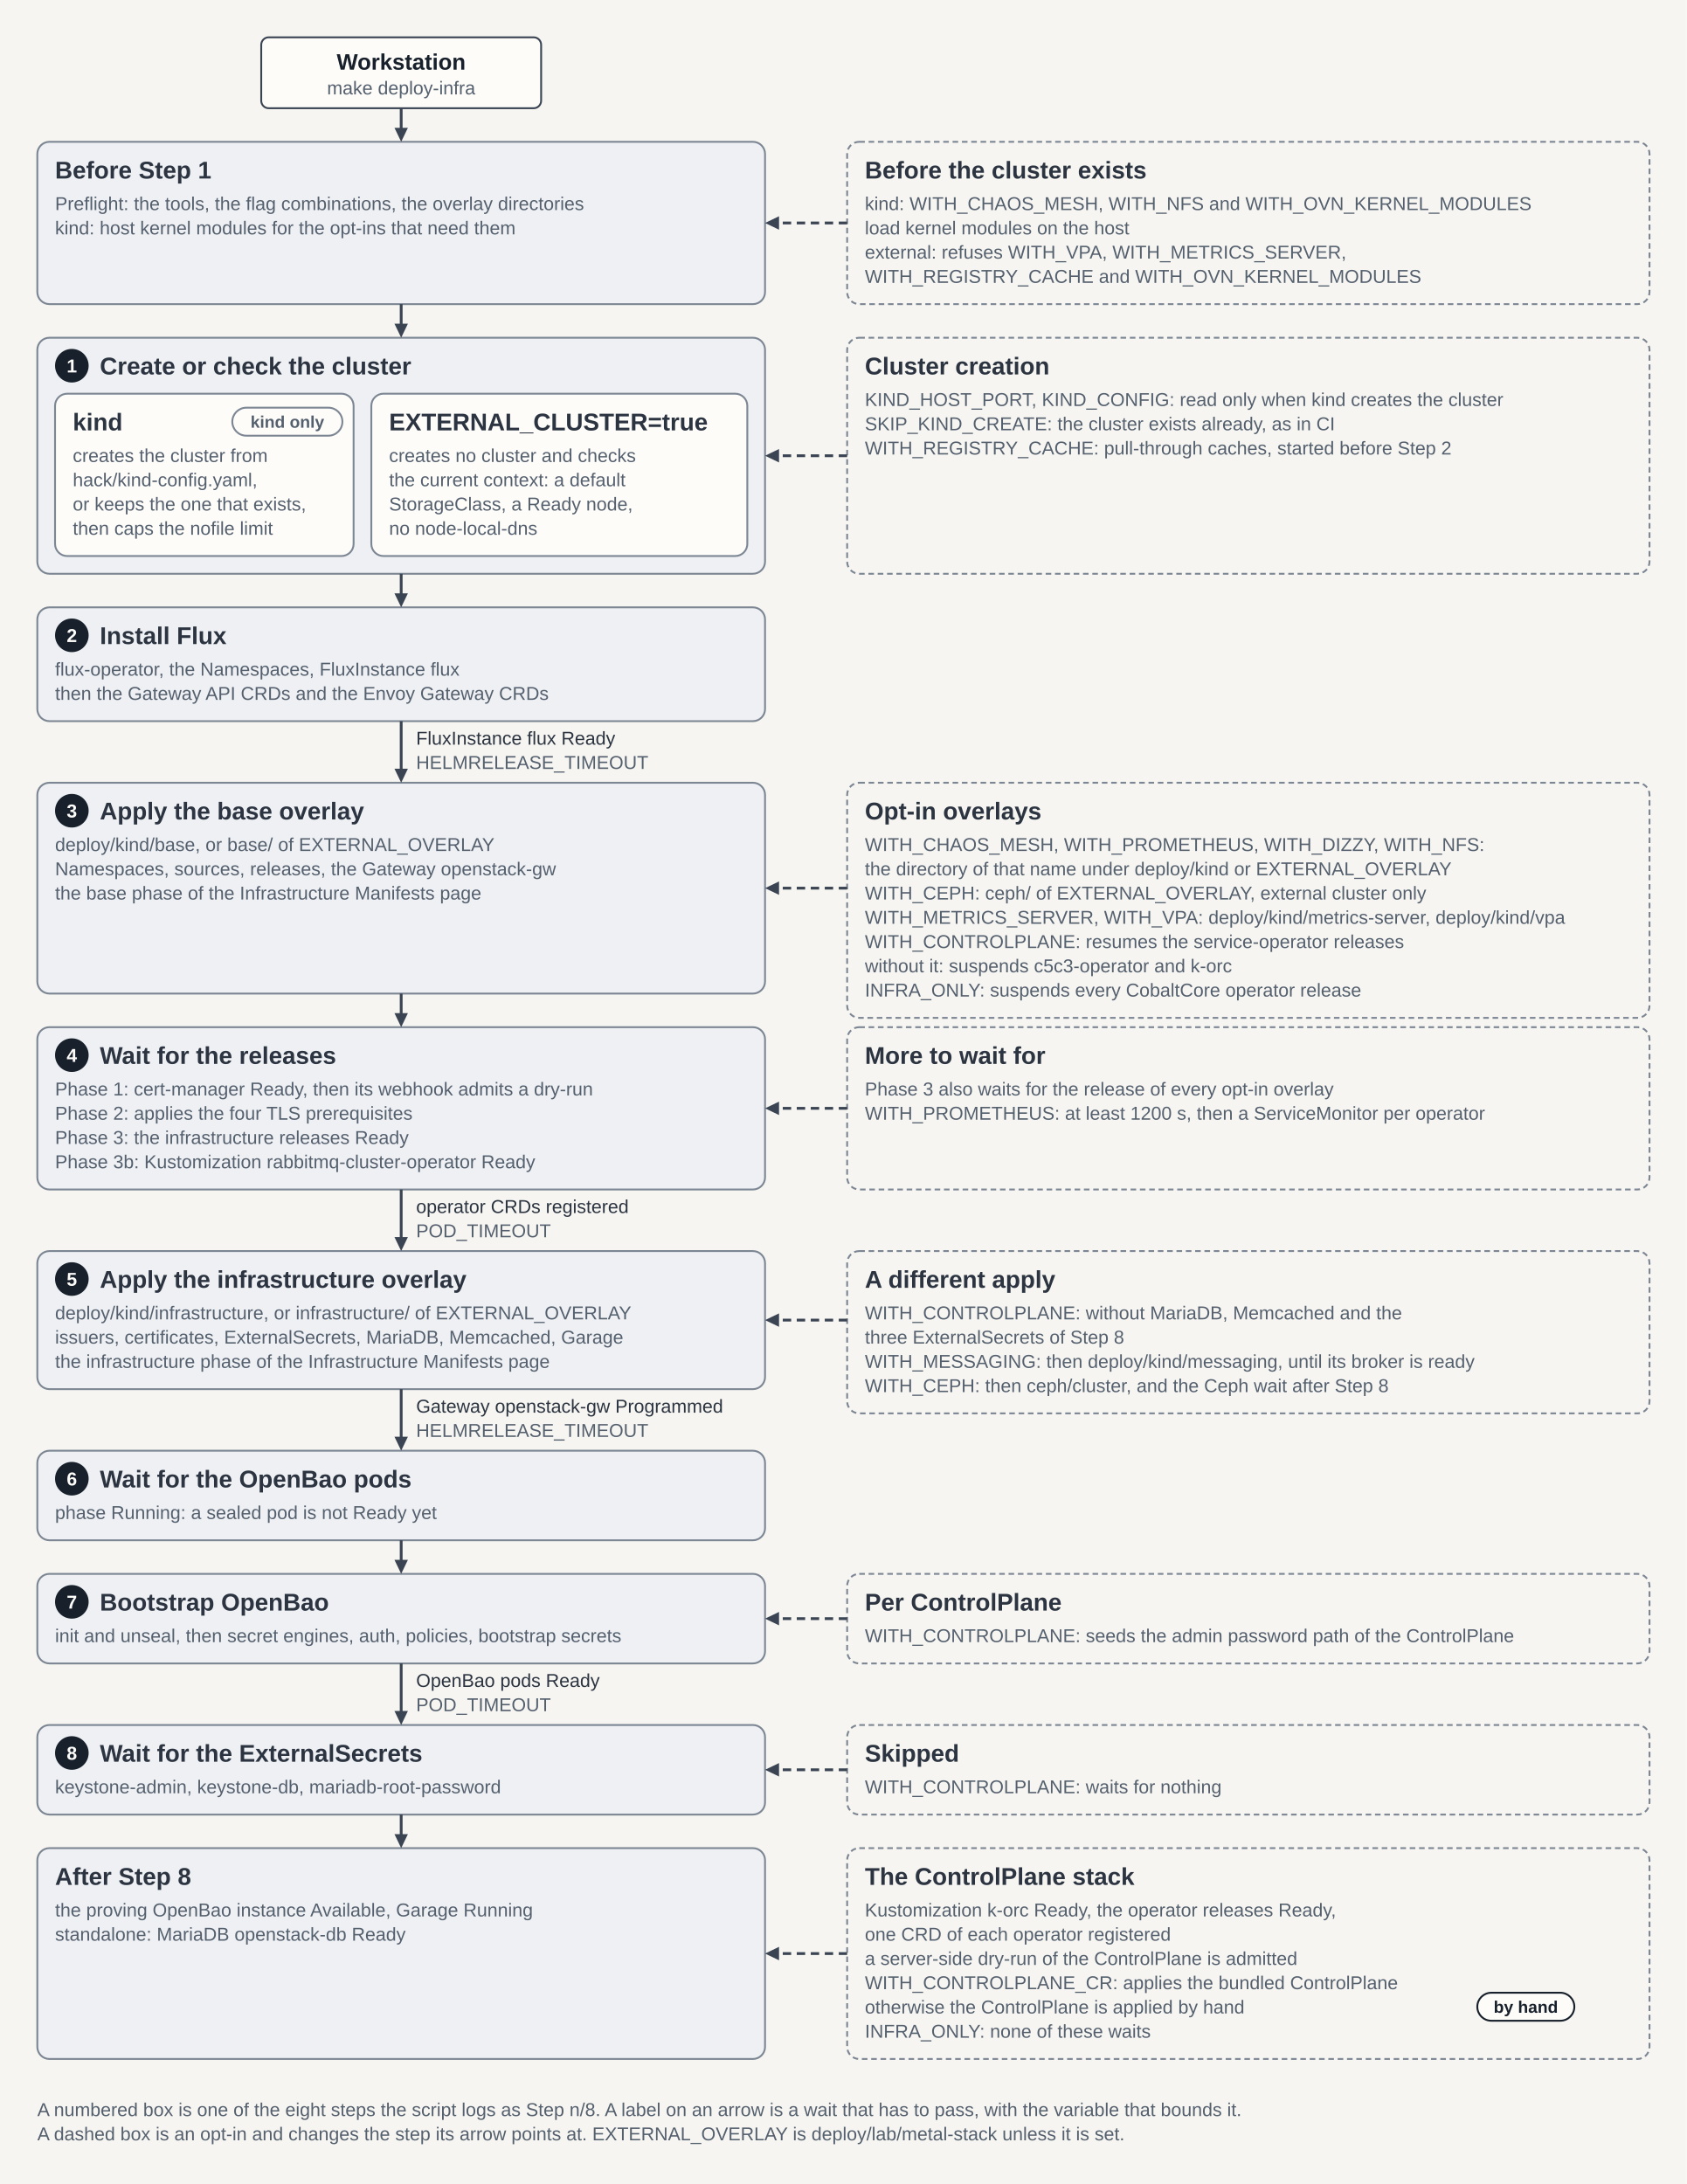
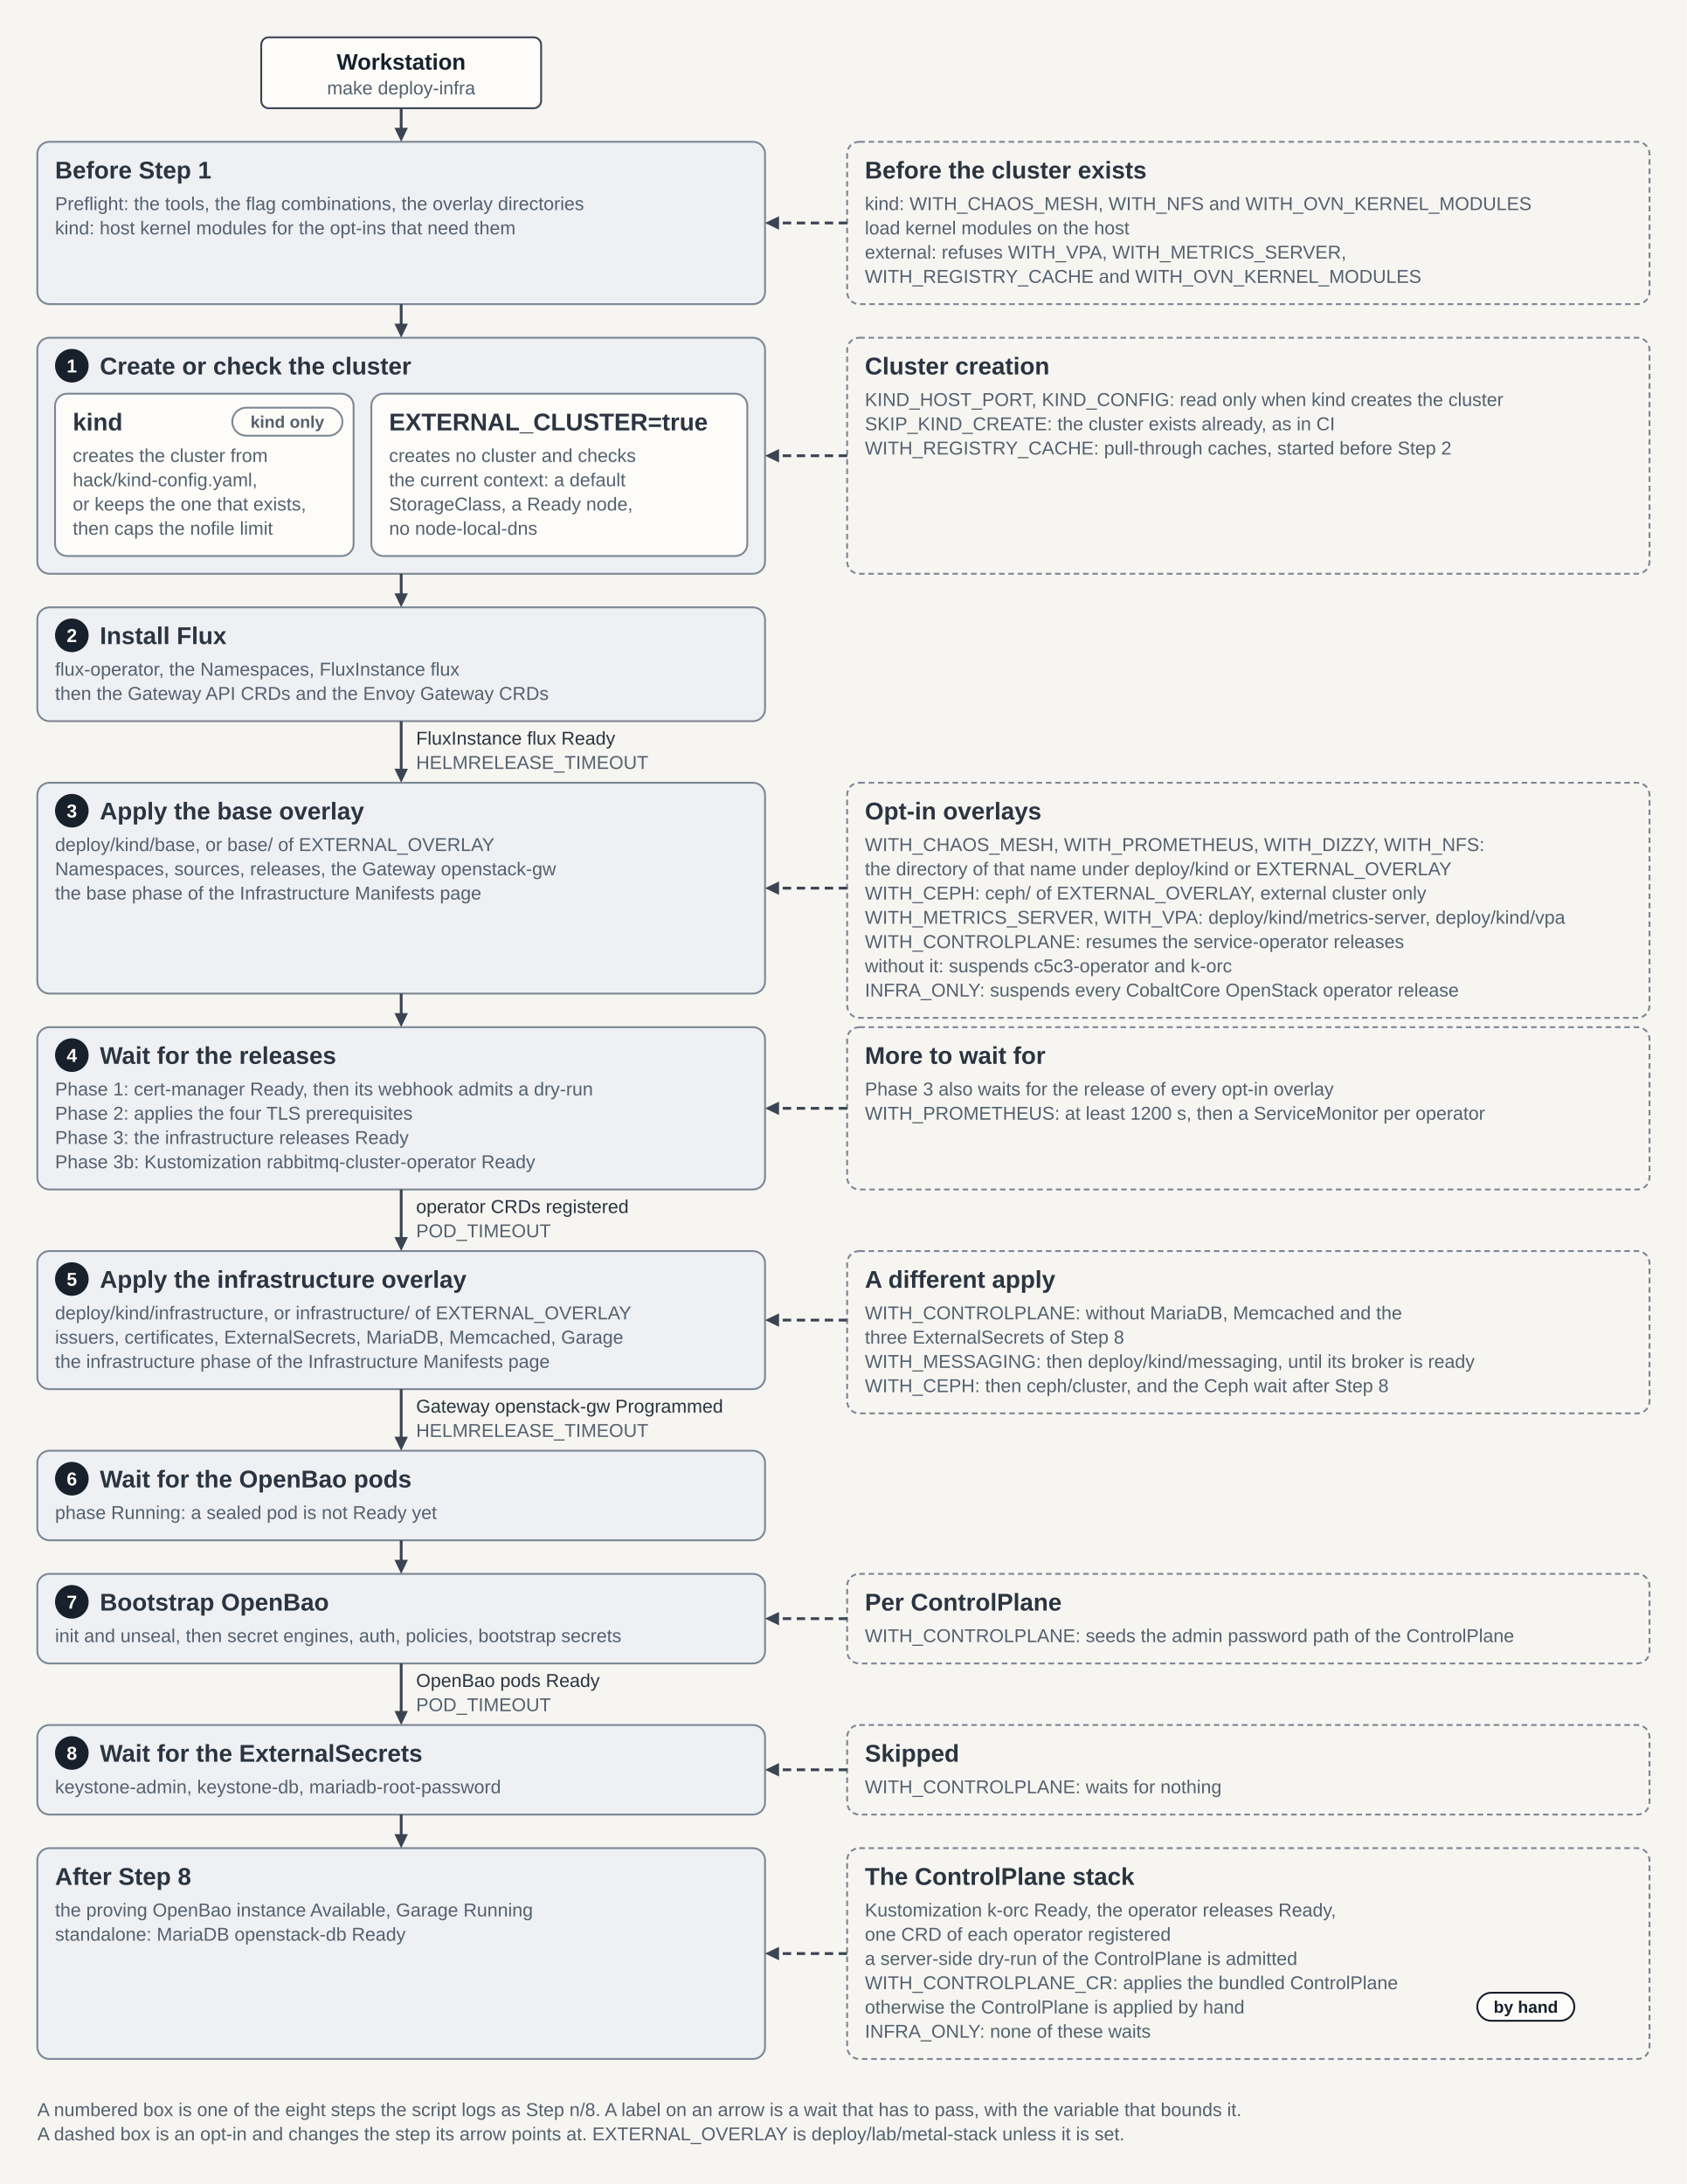
<svg xmlns="http://www.w3.org/2000/svg" width="1808" height="2341" viewBox="0 0 1808 2341" font-family="'IBM Plex Sans', Arial, Helvetica, sans-serif" role="img" aria-label="The deploy-infra run">
  <rect width="1808" height="2341" fill="#F6F5F1" />
  <rect x="280" y="40" width="300" height="76" rx="8" fill="#FDFCF9" stroke="#3A4452" stroke-width="2" />
  <text x="430" y="74.64" font-size="24" font-weight="700" fill="#17202B" text-anchor="middle">Workstation</text>
  <text x="430" y="101.2" font-size="20" font-weight="400" fill="#55606E" text-anchor="middle">make deploy-infra</text>
  <rect x="40" y="152" width="780" height="174" rx="13" fill="#EEF0F3" stroke="#7D8794" stroke-width="2" />
  <text x="59" y="191.36" font-size="26" font-weight="700" fill="#2B3440">Before Step 1</text>
  <text x="59" y="225.2" font-size="20" font-weight="400" fill="#55606E">Preflight: the tools, the flag combinations, the overlay directories</text>
  <text x="59" y="251.2" font-size="20" font-weight="400" fill="#55606E">kind: host kernel modules for the opt-ins that need them</text>
  <polyline points="430,116 430,141.5" fill="none" stroke="#3A4452" stroke-width="3" />
  <polygon points="430,152 422.8,137 437.2,137" fill="#3A4452" />
  <rect x="908" y="152" width="860" height="174" rx="13" fill="none" stroke="#7D8794" stroke-width="2" stroke-dasharray="6 4" />
  <text x="927" y="191.36" font-size="26" font-weight="700" fill="#2B3440">Before the cluster exists</text>
  <text x="927" y="225.2" font-size="20" font-weight="400" fill="#55606E">kind: WITH_CHAOS_MESH, WITH_NFS and WITH_OVN_KERNEL_MODULES</text>
  <text x="927" y="251.2" font-size="20" font-weight="400" fill="#55606E">load kernel modules on the host</text>
  <text x="927" y="277.2" font-size="20" font-weight="400" fill="#55606E">external: refuses WITH_VPA, WITH_METRICS_SERVER,</text>
  <text x="927" y="303.2" font-size="20" font-weight="400" fill="#55606E">WITH_REGISTRY_CACHE and WITH_OVN_KERNEL_MODULES</text>
  <polyline points="908,239 830.5,239" fill="none" stroke="#3A4452" stroke-width="3" stroke-dasharray="9 6" />
  <polygon points="820,239 835,231.8 835,246.2" fill="#3A4452" />
  <rect x="40" y="362" width="780" height="253" rx="13" fill="#EEF0F3" stroke="#7D8794" stroke-width="2" />
  <circle cx="77" cy="392" r="18" fill="#17202B" />
  <text x="77" y="399.2" font-size="20" font-weight="700" fill="#FDFCF9" text-anchor="middle">1</text>
  <text x="107" y="401.36" font-size="26" font-weight="700" fill="#2B3440">Create or check the cluster</text>
  <rect x="59" y="422" width="320" height="174" rx="13" fill="#FDFCF9" stroke="#7D8794" stroke-width="2" />
  <text x="78" y="461.36" font-size="26" font-weight="700" fill="#2B3440">kind</text>
  <rect x="249" y="437" width="118" height="30" rx="15" fill="#FDFCF9" stroke="#7D8794" stroke-width="2" />
  <text x="308" y="458.48" font-size="18" font-weight="700" fill="#55606E" text-anchor="middle">kind only</text>
  <text x="78" y="495.2" font-size="20" font-weight="400" fill="#55606E">creates the cluster from</text>
  <text x="78" y="521.2" font-size="20" font-weight="400" fill="#55606E">hack/kind-config.yaml,</text>
  <text x="78" y="547.2" font-size="20" font-weight="400" fill="#55606E">or keeps the one that exists,</text>
  <text x="78" y="573.2" font-size="20" font-weight="400" fill="#55606E">then caps the nofile limit</text>
  <rect x="398" y="422" width="403" height="174" rx="13" fill="#FDFCF9" stroke="#7D8794" stroke-width="2" />
  <text x="417" y="461.36" font-size="26" font-weight="700" fill="#2B3440">EXTERNAL_CLUSTER=true</text>
  <text x="417" y="495.2" font-size="20" font-weight="400" fill="#55606E">creates no cluster and checks</text>
  <text x="417" y="521.2" font-size="20" font-weight="400" fill="#55606E">the current context: a default</text>
  <text x="417" y="547.2" font-size="20" font-weight="400" fill="#55606E">StorageClass, a Ready node,</text>
  <text x="417" y="573.2" font-size="20" font-weight="400" fill="#55606E">no node-local-dns</text>
  <polyline points="430,326 430,351.5" fill="none" stroke="#3A4452" stroke-width="3" />
  <polygon points="430,362 422.8,347 437.2,347" fill="#3A4452" />
  <rect x="908" y="362" width="860" height="253" rx="13" fill="none" stroke="#7D8794" stroke-width="2" stroke-dasharray="6 4" />
  <text x="927" y="401.36" font-size="26" font-weight="700" fill="#2B3440">Cluster creation</text>
  <text x="927" y="435.2" font-size="20" font-weight="400" fill="#55606E">KIND_HOST_PORT, KIND_CONFIG: read only when kind creates the cluster</text>
  <text x="927" y="461.2" font-size="20" font-weight="400" fill="#55606E">SKIP_KIND_CREATE: the cluster exists already, as in CI</text>
  <text x="927" y="487.2" font-size="20" font-weight="400" fill="#55606E">WITH_REGISTRY_CACHE: pull-through caches, started before Step 2</text>
  <polyline points="908,488.5 830.5,488.5" fill="none" stroke="#3A4452" stroke-width="3" stroke-dasharray="9 6" />
  <polygon points="820,488.5 835,481.3 835,495.7" fill="#3A4452" />
  <rect x="40" y="651" width="780" height="122" rx="13" fill="#EEF0F3" stroke="#7D8794" stroke-width="2" />
  <circle cx="77" cy="681" r="18" fill="#17202B" />
  <text x="77" y="688.2" font-size="20" font-weight="700" fill="#FDFCF9" text-anchor="middle">2</text>
  <text x="107" y="690.36" font-size="26" font-weight="700" fill="#2B3440">Install Flux</text>
  <text x="59" y="724.2" font-size="20" font-weight="400" fill="#55606E">flux-operator, the Namespaces, FluxInstance flux</text>
  <text x="59" y="750.2" font-size="20" font-weight="400" fill="#55606E">then the Gateway API CRDs and the Envoy Gateway CRDs</text>
  <polyline points="430,615 430,640.5" fill="none" stroke="#3A4452" stroke-width="3" />
  <polygon points="430,651 422.8,636 437.2,636" fill="#3A4452" />
  <rect x="40" y="839" width="780" height="226" rx="13" fill="#EEF0F3" stroke="#7D8794" stroke-width="2" />
  <circle cx="77" cy="869" r="18" fill="#17202B" />
  <text x="77" y="876.2" font-size="20" font-weight="700" fill="#FDFCF9" text-anchor="middle">3</text>
  <text x="107" y="878.36" font-size="26" font-weight="700" fill="#2B3440">Apply the base overlay</text>
  <text x="59" y="912.2" font-size="20" font-weight="400" fill="#55606E">deploy/kind/base, or base/ of EXTERNAL_OVERLAY</text>
  <text x="59" y="938.2" font-size="20" font-weight="400" fill="#55606E">Namespaces, sources, releases, the Gateway openstack-gw</text>
  <text x="59" y="964.2" font-size="20" font-weight="400" fill="#55606E">the base phase of the Infrastructure Manifests page</text>
  <polyline points="430,773 430,828.5" fill="none" stroke="#3A4452" stroke-width="3" />
  <polygon points="430,839 422.8,824 437.2,824" fill="#3A4452" />
  <text x="446" y="798.2" font-size="20" font-weight="400" fill="#2B3440">FluxInstance flux Ready</text>
  <text x="446" y="824.2" font-size="20" font-weight="400" fill="#55606E">HELMRELEASE_TIMEOUT</text>
  <rect x="908" y="839" width="860" height="252" rx="13" fill="none" stroke="#7D8794" stroke-width="2" stroke-dasharray="6 4" />
  <text x="927" y="878.36" font-size="26" font-weight="700" fill="#2B3440">Opt-in overlays</text>
  <text x="927" y="912.2" font-size="20" font-weight="400" fill="#55606E">WITH_CHAOS_MESH, WITH_PROMETHEUS, WITH_DIZZY, WITH_NFS:</text>
  <text x="927" y="938.2" font-size="20" font-weight="400" fill="#55606E">the directory of that name under deploy/kind or EXTERNAL_OVERLAY</text>
  <text x="927" y="964.2" font-size="20" font-weight="400" fill="#55606E">WITH_CEPH: ceph/ of EXTERNAL_OVERLAY, external cluster only</text>
  <text x="927" y="990.2" font-size="20" font-weight="400" fill="#55606E">WITH_METRICS_SERVER, WITH_VPA: deploy/kind/metrics-server, deploy/kind/vpa</text>
  <text x="927" y="1016.2" font-size="20" font-weight="400" fill="#55606E">WITH_CONTROLPLANE: resumes the service-operator releases</text>
  <text x="927" y="1042.2" font-size="20" font-weight="400" fill="#55606E">without it: suspends c5c3-operator and k-orc</text>
-   <text x="927" y="1068.2" font-size="20" font-weight="400" fill="#55606E">INFRA_ONLY: suspends every CobaltCore operator release</text>
+   <text x="927" y="1068.2" font-size="20" font-weight="400" fill="#55606E">INFRA_ONLY: suspends every CobaltCore OpenStack operator release</text>
  <polyline points="908,952 830.5,952" fill="none" stroke="#3A4452" stroke-width="3" stroke-dasharray="9 6" />
  <polygon points="820,952 835,944.8 835,959.2" fill="#3A4452" />
  <rect x="40" y="1101" width="780" height="174" rx="13" fill="#EEF0F3" stroke="#7D8794" stroke-width="2" />
  <circle cx="77" cy="1131" r="18" fill="#17202B" />
  <text x="77" y="1138.2" font-size="20" font-weight="700" fill="#FDFCF9" text-anchor="middle">4</text>
  <text x="107" y="1140.36" font-size="26" font-weight="700" fill="#2B3440">Wait for the releases</text>
  <text x="59" y="1174.2" font-size="20" font-weight="400" fill="#55606E">Phase 1: cert-manager Ready, then its webhook admits a dry-run</text>
  <text x="59" y="1200.2" font-size="20" font-weight="400" fill="#55606E">Phase 2: applies the four TLS prerequisites</text>
  <text x="59" y="1226.2" font-size="20" font-weight="400" fill="#55606E">Phase 3: the infrastructure releases Ready</text>
  <text x="59" y="1252.2" font-size="20" font-weight="400" fill="#55606E">Phase 3b: Kustomization rabbitmq-cluster-operator Ready</text>
  <polyline points="430,1065 430,1090.5" fill="none" stroke="#3A4452" stroke-width="3" />
  <polygon points="430,1101 422.8,1086 437.2,1086" fill="#3A4452" />
  <rect x="908" y="1101" width="860" height="174" rx="13" fill="none" stroke="#7D8794" stroke-width="2" stroke-dasharray="6 4" />
  <text x="927" y="1140.36" font-size="26" font-weight="700" fill="#2B3440">More to wait for</text>
  <text x="927" y="1174.2" font-size="20" font-weight="400" fill="#55606E">Phase 3 also waits for the release of every opt-in overlay</text>
  <text x="927" y="1200.2" font-size="20" font-weight="400" fill="#55606E">WITH_PROMETHEUS: at least 1200 s, then a ServiceMonitor per operator</text>
  <polyline points="908,1188 830.5,1188" fill="none" stroke="#3A4452" stroke-width="3" stroke-dasharray="9 6" />
  <polygon points="820,1188 835,1180.8 835,1195.2" fill="#3A4452" />
  <rect x="40" y="1341" width="780" height="148" rx="13" fill="#EEF0F3" stroke="#7D8794" stroke-width="2" />
  <circle cx="77" cy="1371" r="18" fill="#17202B" />
  <text x="77" y="1378.2" font-size="20" font-weight="700" fill="#FDFCF9" text-anchor="middle">5</text>
  <text x="107" y="1380.36" font-size="26" font-weight="700" fill="#2B3440">Apply the infrastructure overlay</text>
  <text x="59" y="1414.2" font-size="20" font-weight="400" fill="#55606E">deploy/kind/infrastructure, or infrastructure/ of EXTERNAL_OVERLAY</text>
  <text x="59" y="1440.2" font-size="20" font-weight="400" fill="#55606E">issuers, certificates, ExternalSecrets, MariaDB, Memcached, Garage</text>
  <text x="59" y="1466.2" font-size="20" font-weight="400" fill="#55606E">the infrastructure phase of the Infrastructure Manifests page</text>
  <polyline points="430,1275 430,1330.5" fill="none" stroke="#3A4452" stroke-width="3" />
  <polygon points="430,1341 422.8,1326 437.2,1326" fill="#3A4452" />
  <text x="446" y="1300.2" font-size="20" font-weight="400" fill="#2B3440">operator CRDs registered</text>
  <text x="446" y="1326.2" font-size="20" font-weight="400" fill="#55606E">POD_TIMEOUT</text>
  <rect x="908" y="1341" width="860" height="174" rx="13" fill="none" stroke="#7D8794" stroke-width="2" stroke-dasharray="6 4" />
  <text x="927" y="1380.36" font-size="26" font-weight="700" fill="#2B3440">A different apply</text>
  <text x="927" y="1414.2" font-size="20" font-weight="400" fill="#55606E">WITH_CONTROLPLANE: without MariaDB, Memcached and the</text>
  <text x="927" y="1440.2" font-size="20" font-weight="400" fill="#55606E">three ExternalSecrets of Step 8</text>
  <text x="927" y="1466.2" font-size="20" font-weight="400" fill="#55606E">WITH_MESSAGING: then deploy/kind/messaging, until its broker is ready</text>
  <text x="927" y="1492.2" font-size="20" font-weight="400" fill="#55606E">WITH_CEPH: then ceph/cluster, and the Ceph wait after Step 8</text>
  <polyline points="908,1415 830.5,1415" fill="none" stroke="#3A4452" stroke-width="3" stroke-dasharray="9 6" />
  <polygon points="820,1415 835,1407.8 835,1422.2" fill="#3A4452" />
  <rect x="40" y="1555" width="780" height="96" rx="13" fill="#EEF0F3" stroke="#7D8794" stroke-width="2" />
  <circle cx="77" cy="1585" r="18" fill="#17202B" />
  <text x="77" y="1592.2" font-size="20" font-weight="700" fill="#FDFCF9" text-anchor="middle">6</text>
  <text x="107" y="1594.36" font-size="26" font-weight="700" fill="#2B3440">Wait for the OpenBao pods</text>
  <text x="59" y="1628.2" font-size="20" font-weight="400" fill="#55606E">phase Running: a sealed pod is not Ready yet</text>
  <polyline points="430,1489 430,1544.5" fill="none" stroke="#3A4452" stroke-width="3" />
  <polygon points="430,1555 422.8,1540 437.2,1540" fill="#3A4452" />
  <text x="446" y="1514.2" font-size="20" font-weight="400" fill="#2B3440">Gateway openstack-gw Programmed</text>
  <text x="446" y="1540.2" font-size="20" font-weight="400" fill="#55606E">HELMRELEASE_TIMEOUT</text>
  <rect x="40" y="1687" width="780" height="96" rx="13" fill="#EEF0F3" stroke="#7D8794" stroke-width="2" />
  <circle cx="77" cy="1717" r="18" fill="#17202B" />
  <text x="77" y="1724.2" font-size="20" font-weight="700" fill="#FDFCF9" text-anchor="middle">7</text>
  <text x="107" y="1726.36" font-size="26" font-weight="700" fill="#2B3440">Bootstrap OpenBao</text>
  <text x="59" y="1760.2" font-size="20" font-weight="400" fill="#55606E">init and unseal, then secret engines, auth, policies, bootstrap secrets</text>
  <polyline points="430,1651 430,1676.5" fill="none" stroke="#3A4452" stroke-width="3" />
  <polygon points="430,1687 422.8,1672 437.2,1672" fill="#3A4452" />
  <rect x="908" y="1687" width="860" height="96" rx="13" fill="none" stroke="#7D8794" stroke-width="2" stroke-dasharray="6 4" />
  <text x="927" y="1726.36" font-size="26" font-weight="700" fill="#2B3440">Per ControlPlane</text>
  <text x="927" y="1760.2" font-size="20" font-weight="400" fill="#55606E">WITH_CONTROLPLANE: seeds the admin password path of the ControlPlane</text>
  <polyline points="908,1735 830.5,1735" fill="none" stroke="#3A4452" stroke-width="3" stroke-dasharray="9 6" />
  <polygon points="820,1735 835,1727.8 835,1742.2" fill="#3A4452" />
  <rect x="40" y="1849" width="780" height="96" rx="13" fill="#EEF0F3" stroke="#7D8794" stroke-width="2" />
  <circle cx="77" cy="1879" r="18" fill="#17202B" />
  <text x="77" y="1886.2" font-size="20" font-weight="700" fill="#FDFCF9" text-anchor="middle">8</text>
  <text x="107" y="1888.36" font-size="26" font-weight="700" fill="#2B3440">Wait for the ExternalSecrets</text>
  <text x="59" y="1922.2" font-size="20" font-weight="400" fill="#55606E">keystone-admin, keystone-db, mariadb-root-password</text>
  <polyline points="430,1783 430,1838.5" fill="none" stroke="#3A4452" stroke-width="3" />
  <polygon points="430,1849 422.8,1834 437.2,1834" fill="#3A4452" />
  <text x="446" y="1808.2" font-size="20" font-weight="400" fill="#2B3440">OpenBao pods Ready</text>
  <text x="446" y="1834.2" font-size="20" font-weight="400" fill="#55606E">POD_TIMEOUT</text>
  <rect x="908" y="1849" width="860" height="96" rx="13" fill="none" stroke="#7D8794" stroke-width="2" stroke-dasharray="6 4" />
  <text x="927" y="1888.36" font-size="26" font-weight="700" fill="#2B3440">Skipped</text>
  <text x="927" y="1922.2" font-size="20" font-weight="400" fill="#55606E">WITH_CONTROLPLANE: waits for nothing</text>
  <polyline points="908,1897 830.5,1897" fill="none" stroke="#3A4452" stroke-width="3" stroke-dasharray="9 6" />
  <polygon points="820,1897 835,1889.8 835,1904.2" fill="#3A4452" />
  <rect x="40" y="1981" width="780" height="226" rx="13" fill="#EEF0F3" stroke="#7D8794" stroke-width="2" />
  <text x="59" y="2020.36" font-size="26" font-weight="700" fill="#2B3440">After Step 8</text>
  <text x="59" y="2054.2" font-size="20" font-weight="400" fill="#55606E">the proving OpenBao instance Available, Garage Running</text>
  <text x="59" y="2080.2" font-size="20" font-weight="400" fill="#55606E">standalone: MariaDB openstack-db Ready</text>
  <polyline points="430,1945 430,1970.5" fill="none" stroke="#3A4452" stroke-width="3" />
  <polygon points="430,1981 422.8,1966 437.2,1966" fill="#3A4452" />
  <rect x="908" y="1981" width="860" height="226" rx="13" fill="none" stroke="#7D8794" stroke-width="2" stroke-dasharray="6 4" />
  <text x="927" y="2020.36" font-size="26" font-weight="700" fill="#2B3440">The ControlPlane stack</text>
  <text x="927" y="2054.2" font-size="20" font-weight="400" fill="#55606E">Kustomization k-orc Ready, the operator releases Ready,</text>
  <text x="927" y="2080.2" font-size="20" font-weight="400" fill="#55606E">one CRD of each operator registered</text>
  <text x="927" y="2106.2" font-size="20" font-weight="400" fill="#55606E">a server-side dry-run of the ControlPlane is admitted</text>
  <text x="927" y="2132.2" font-size="20" font-weight="400" fill="#55606E">WITH_CONTROLPLANE_CR: applies the bundled ControlPlane</text>
  <text x="927" y="2158.2" font-size="20" font-weight="400" fill="#55606E">otherwise the ControlPlane is applied by hand</text>
  <text x="927" y="2184.2" font-size="20" font-weight="400" fill="#55606E">INFRA_ONLY: none of these waits</text>
  <rect x="1583.43" y="2136" width="104" height="30" rx="15" fill="#FDFCF9" stroke="#17202B" stroke-width="2" />
  <text x="1635.43" y="2157.48" font-size="18" font-weight="700" fill="#17202B" text-anchor="middle">by hand</text>
  <polyline points="908,2094 830.5,2094" fill="none" stroke="#3A4452" stroke-width="3" stroke-dasharray="9 6" />
  <polygon points="820,2094 835,2086.8 835,2101.2" fill="#3A4452" />
  <text x="40" y="2268.2" font-size="20" font-weight="400" fill="#55606E">A numbered box is one of the eight steps the script logs as Step n/8. A label on an arrow is a wait that has to pass, with the variable that bounds it.</text>
  <text x="40" y="2294.2" font-size="20" font-weight="400" fill="#55606E">A dashed box is an opt-in and changes the step its arrow points at. EXTERNAL_OVERLAY is deploy/lab/metal-stack unless it is set.</text>
</svg>
